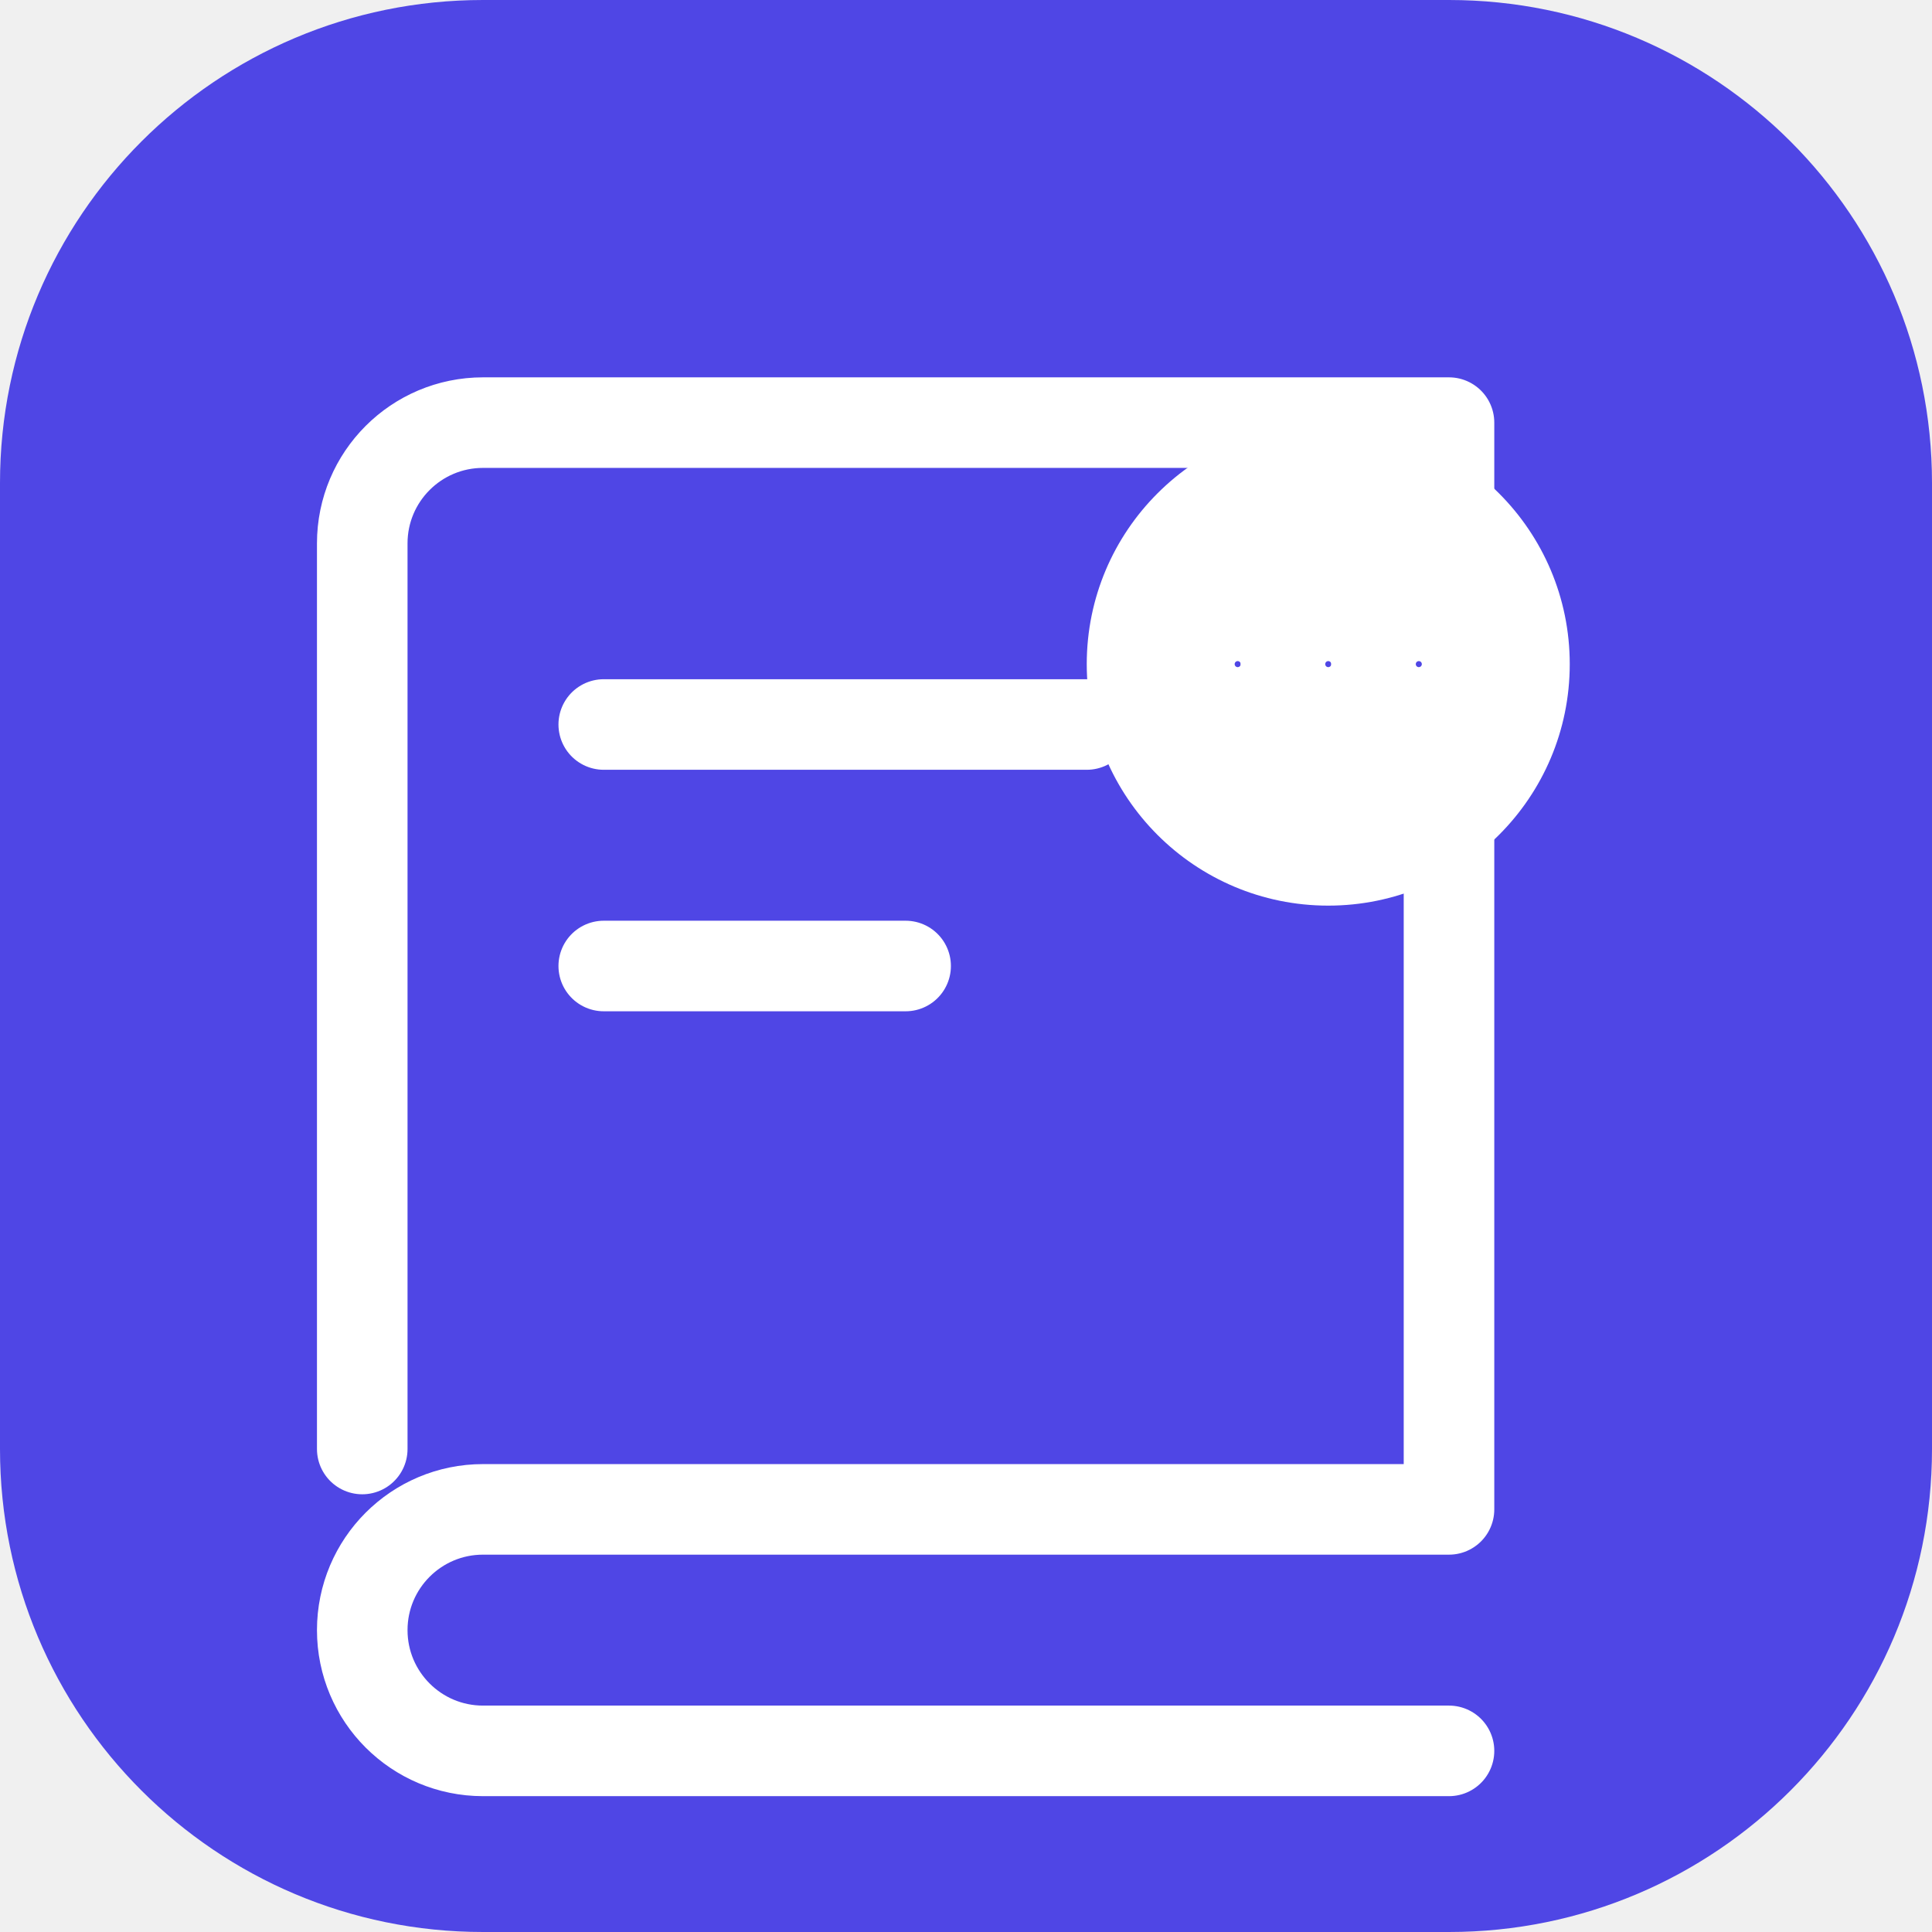
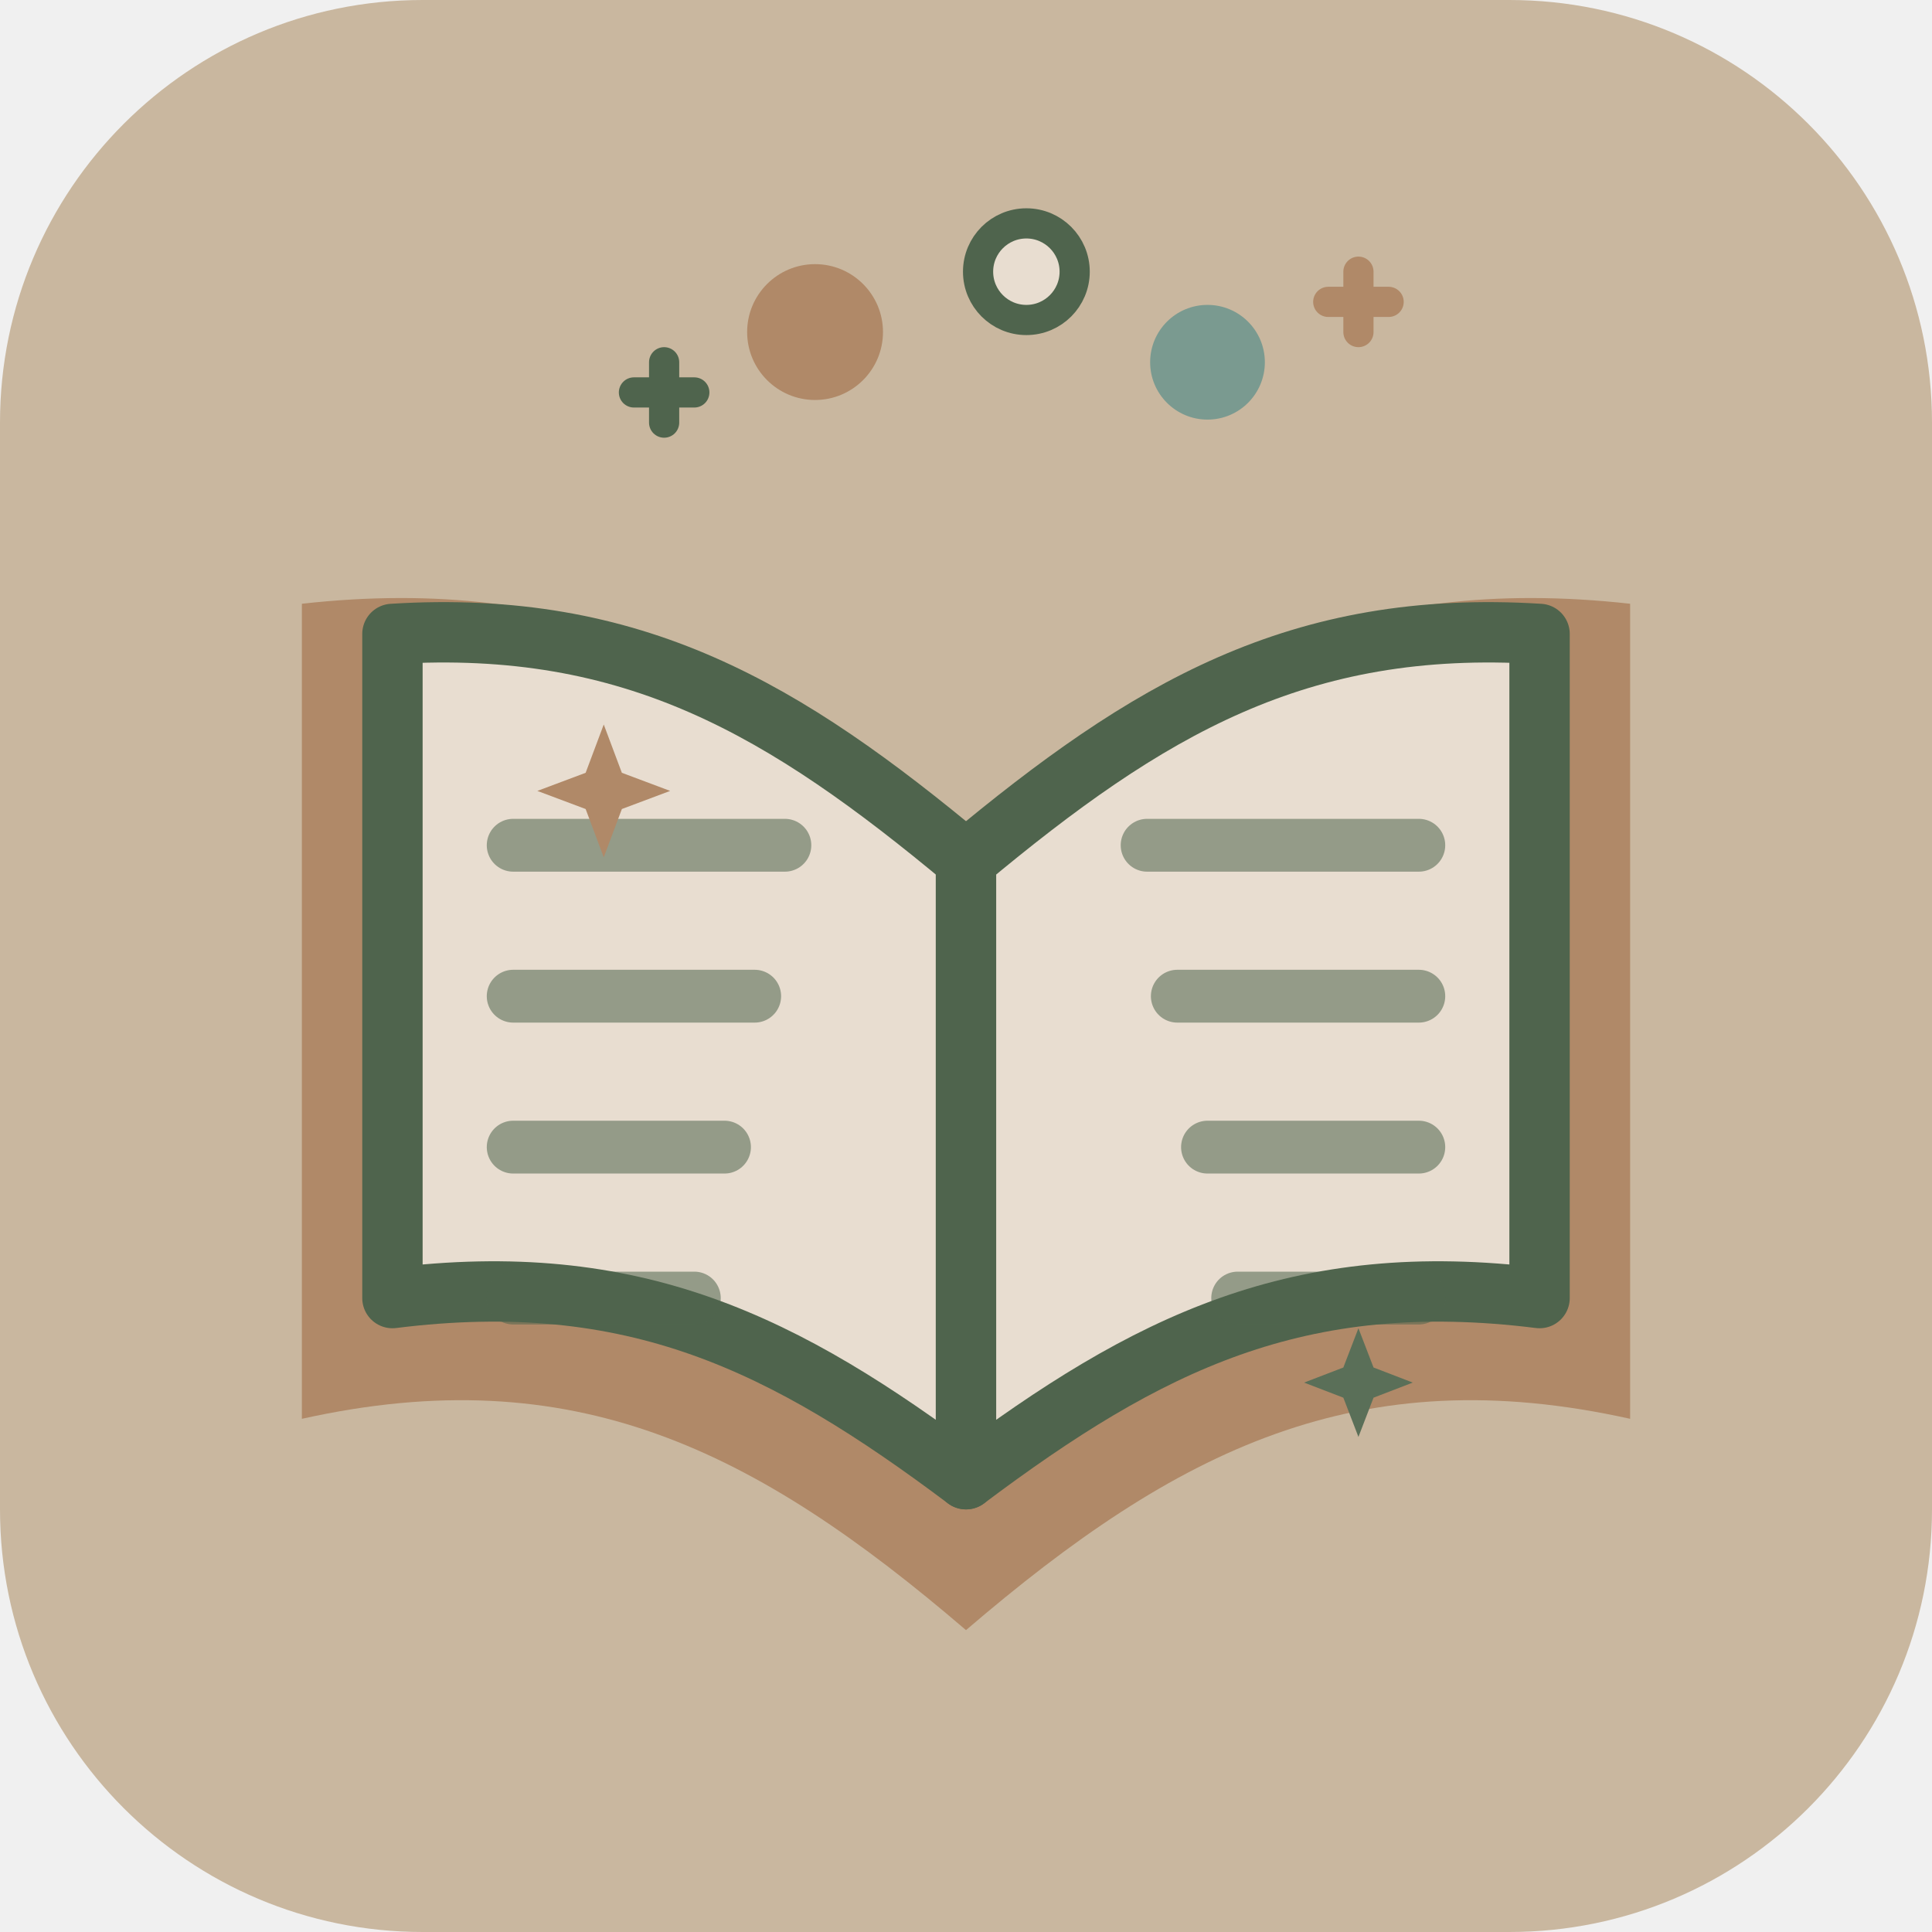
- <svg xmlns="http://www.w3.org/2000/svg" width="32" height="32" viewBox="0 0 32 32">
-   <rect width="32" height="32" rx="8" fill="#4f46e5" />
-   <g transform="translate(4, 6)" fill="none" stroke="white" stroke-width="1.5" stroke-linecap="round" stroke-linejoin="round">
-     <path d="M2 18V3a2 2 0 0 1 2-2h16v18H4a2 2 0 0 0 0 4h16" fill="none" />
-     <path d="M6 6h8" />
-     <path d="M6 10h5" />
-     <circle cx="18" cy="5" r="4" fill="white" stroke="none" />
-     <circle cx="16.5" cy="5" r="0.7" fill="#4f46e5" />
-     <circle cx="18" cy="5" r="0.7" fill="#4f46e5" />
-     <circle cx="19.5" cy="5" r="0.7" fill="#4f46e5" />
-   </g>
+ <svg xmlns="http://www.w3.org/2000/svg" viewBox="0 0 128 128" fill="none" role="img" aria-label="What About This Book">
+   <rect width="128" height="128" rx="28" fill="#C9B79F" />
+   <path d="M20 40c18-2 30 4 44 16 14-12 26-18 44-16v54c-18-4-30 2-44 14-14-12-26-18-44-14V40Z" fill="#B08968" />
+   <path d="M26 42c16-1 26 5 38 15V98c-12-9-22-14-38-12V42Z" fill="#E8DDD0" stroke="#4F644D" stroke-width="4" stroke-linejoin="round" />
+   <path d="M102 42c-16-1-26 5-38 15V98c12-9 22-14 38-12V42Z" fill="#E8DDD0" stroke="#4F644D" stroke-width="4" stroke-linejoin="round" />
+   <path d="M34 56h18M34 66h16M34 76h14M34 86h12" stroke="#4F644D" stroke-width="3.5" stroke-linecap="round" opacity="0.55" />
+   <path d="M76 56h18M78 66h16M80 76h14M82 86h12" stroke="#4F644D" stroke-width="3.5" stroke-linecap="round" opacity="0.55" />
+   <path d="M40 48l1.2 3.2 3.2 1.2-3.2 1.2-1.2 3.2-1.2-3.2-3.2-1.2 3.2-1.2z" fill="#B08968" />
+   <path d="M90 88l1 2.6 2.6 1-2.6 1-1 2.6-1-2.6-2.6-1 2.6-1z" fill="#5A6F58" />
+   <circle cx="54" cy="22" r="4.5" fill="#B08968" />
+   <circle cx="68" cy="18" r="3.2" fill="#E8DDD0" stroke="#4F644D" stroke-width="2" />
+   <circle cx="80" cy="24" r="3.8" fill="#7A9A90" />
+   <path d="M44 26h0M42 26h4M44 24v4" stroke="#4F644D" stroke-width="2" stroke-linecap="round" />
+   <path d="M90 20h0M88 20h4M90 18v4" stroke="#B08968" stroke-width="2" stroke-linecap="round" />
</svg>
